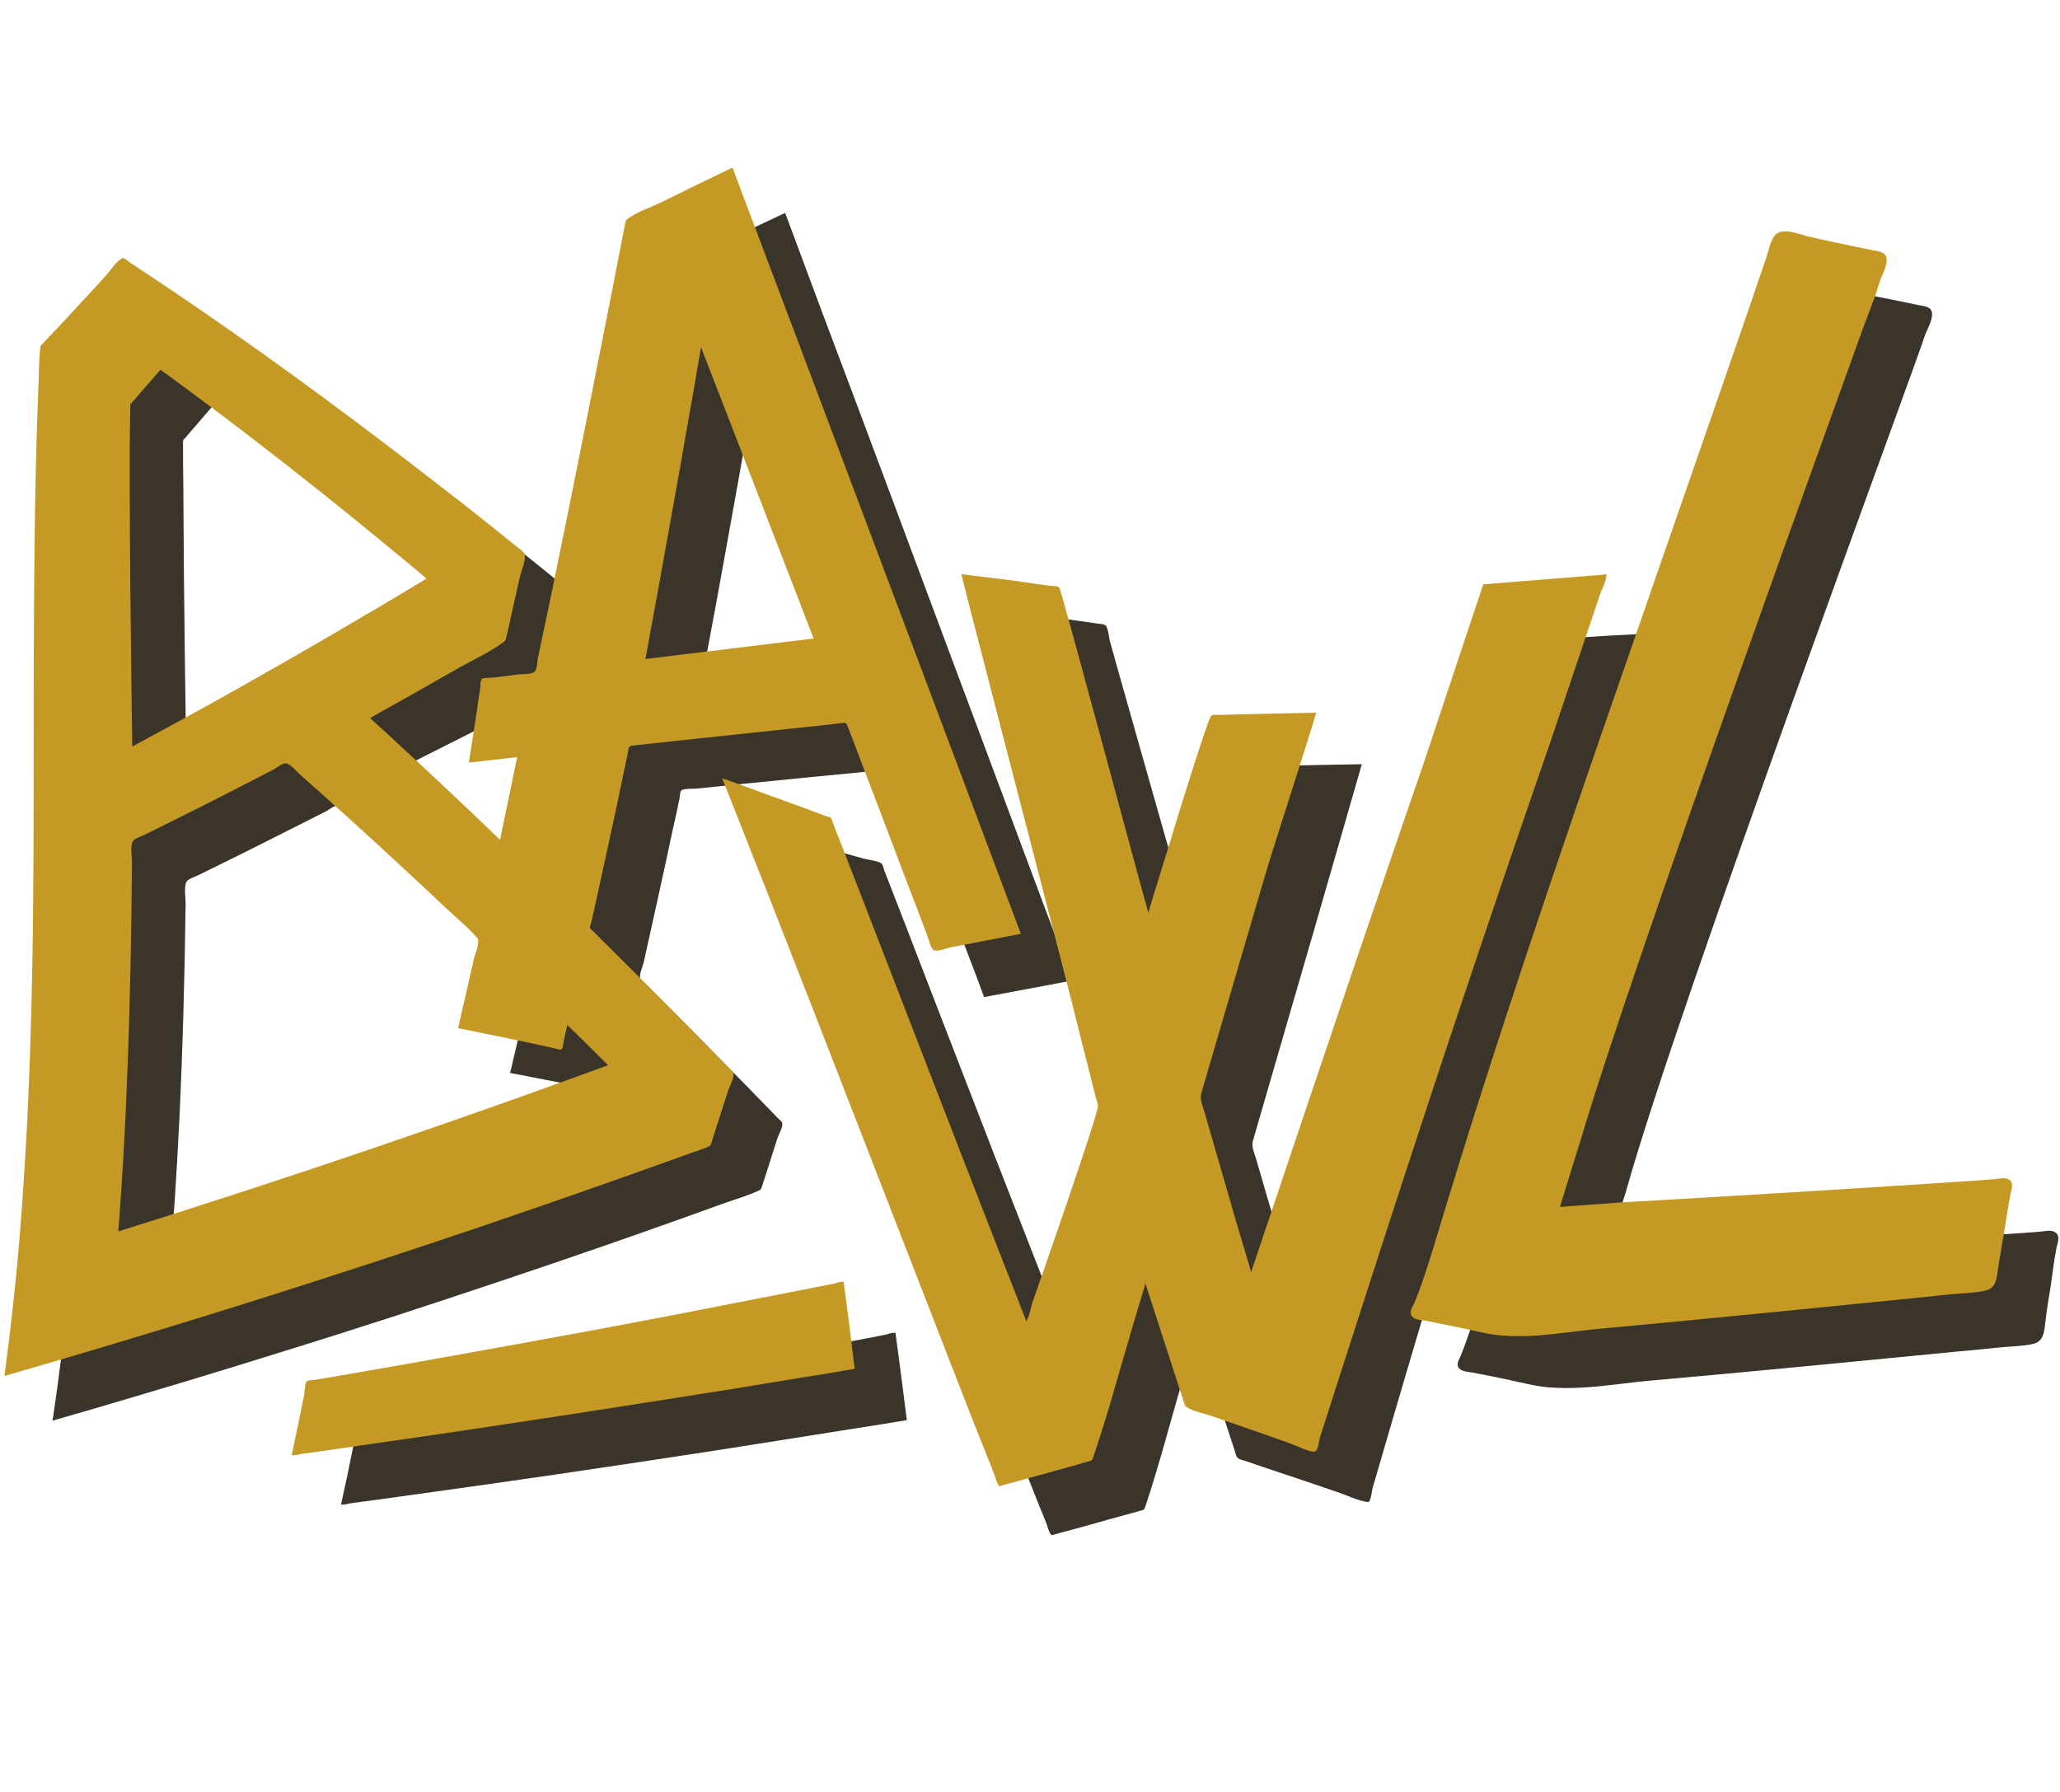
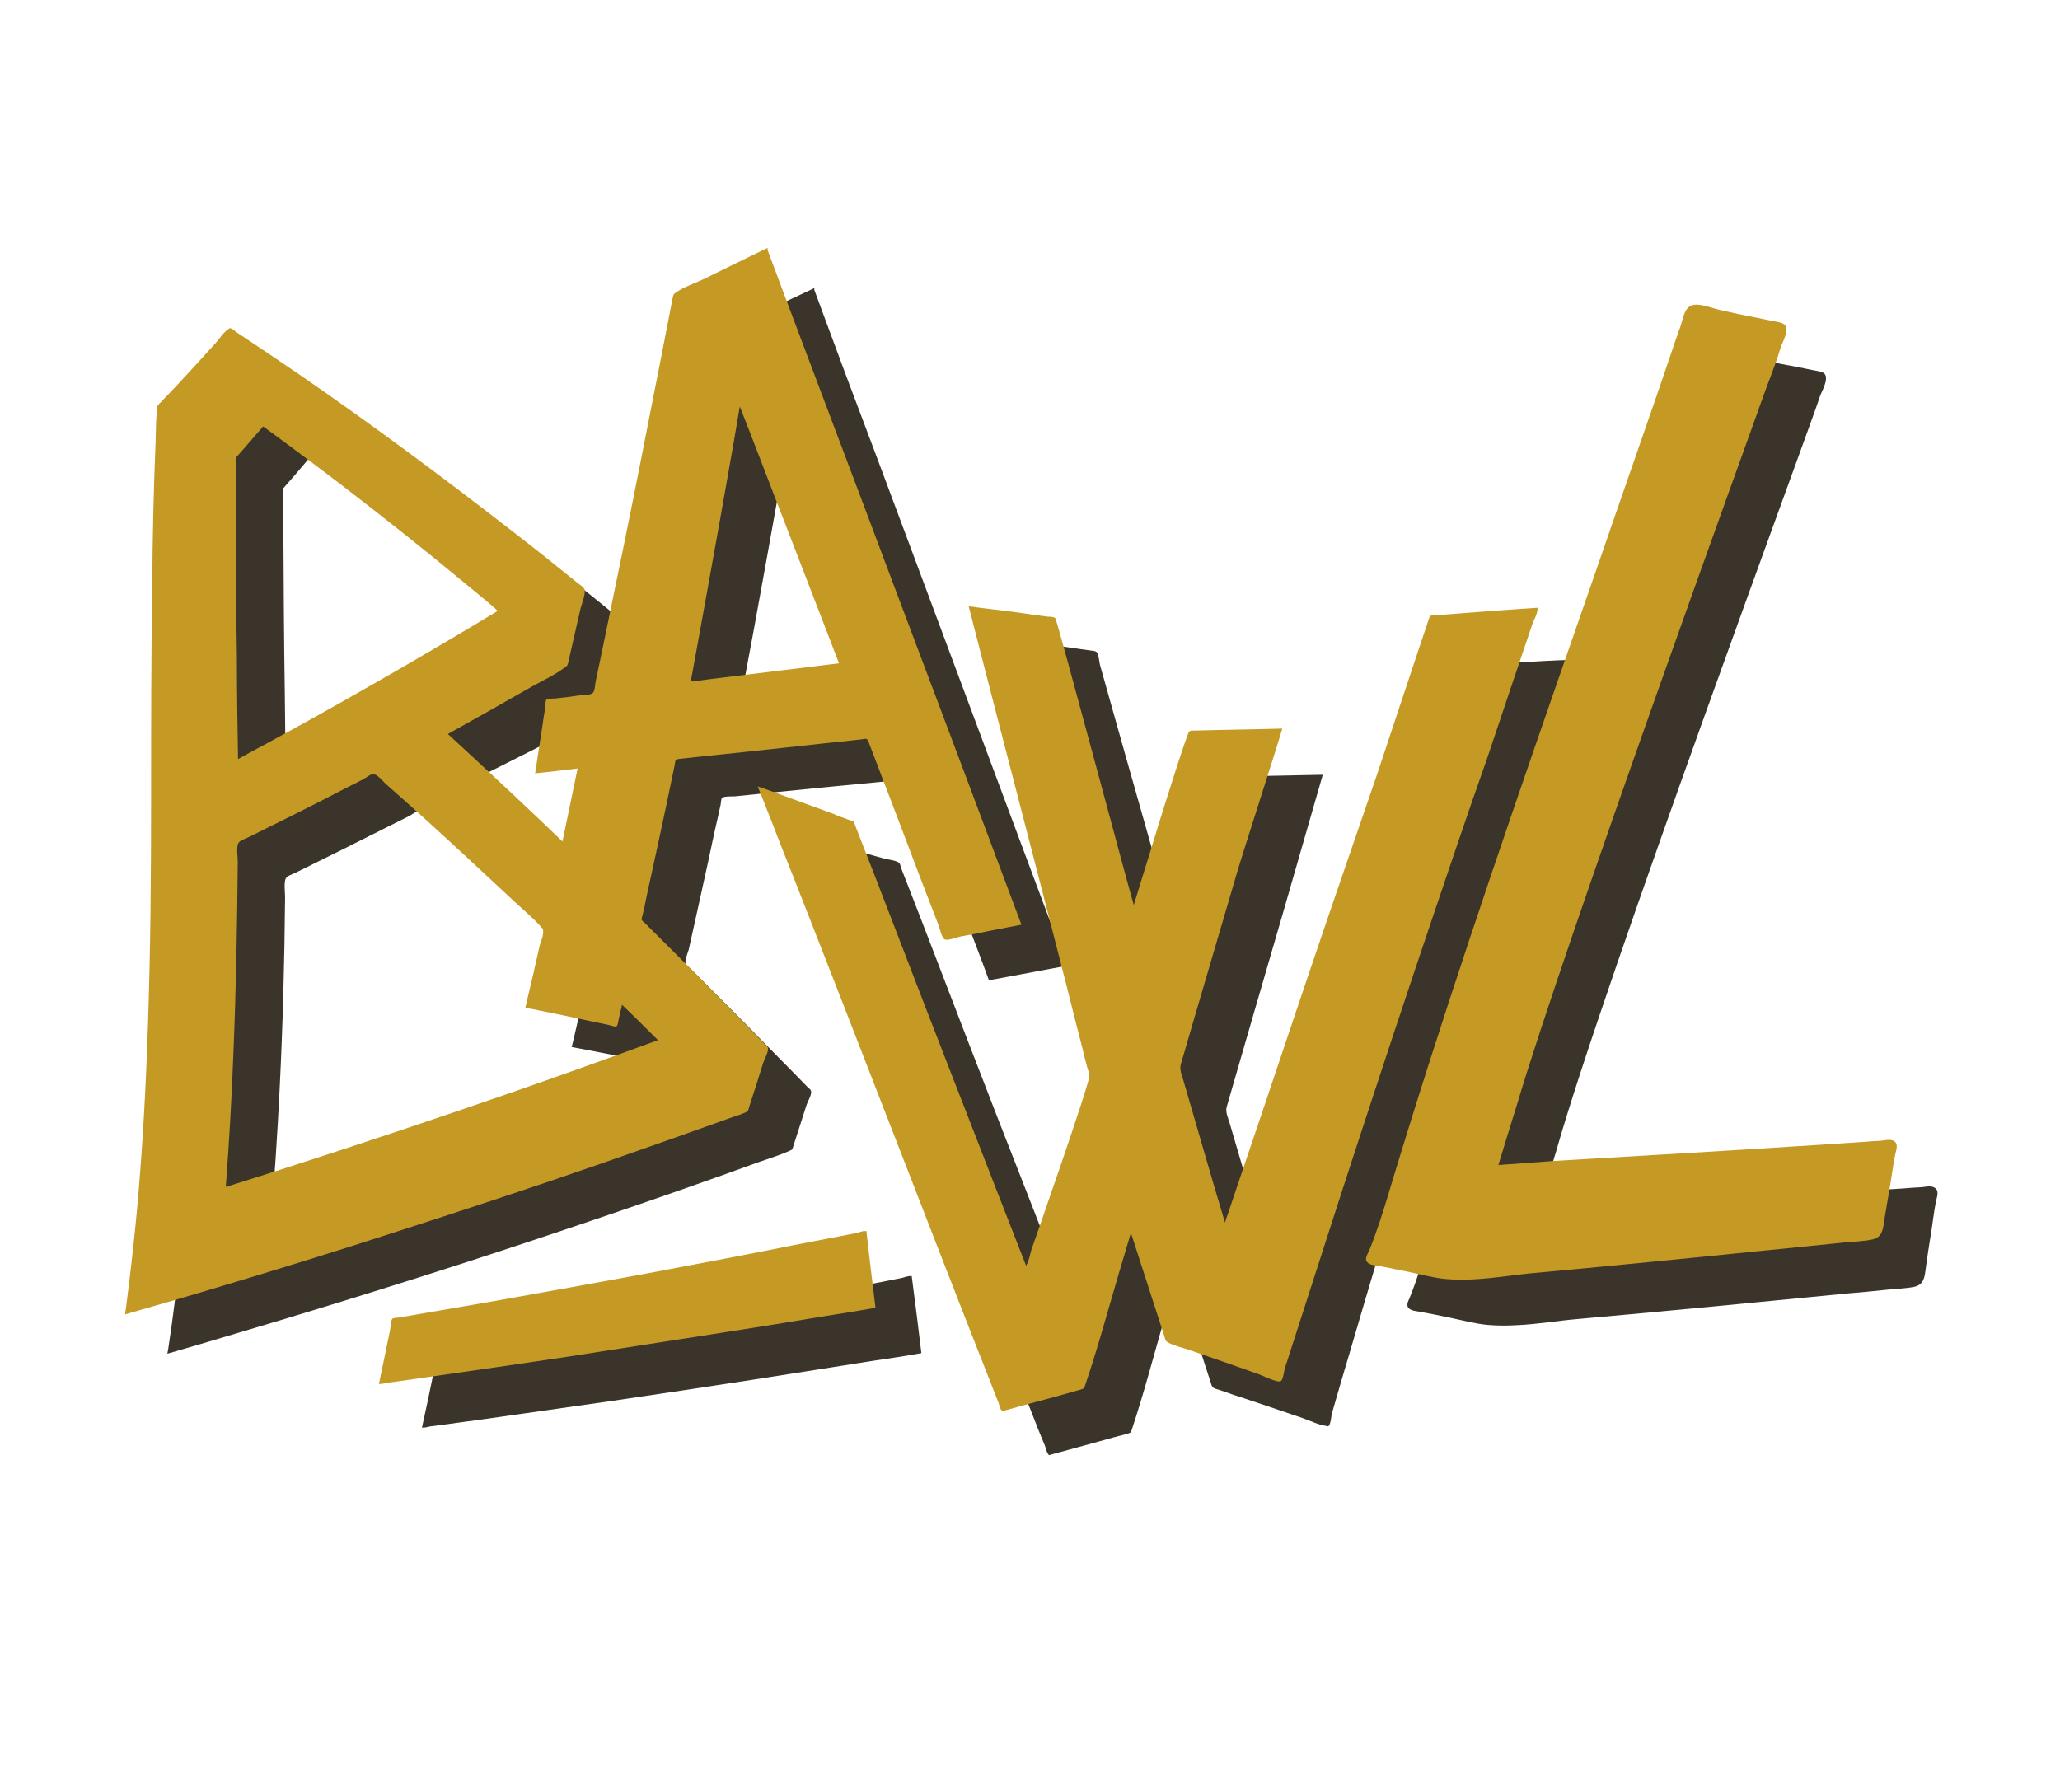
<svg xmlns="http://www.w3.org/2000/svg" version="1.1" id="Calque_1" x="0px" y="0px" viewBox="0 0 722.6 628.4" style="enable-background:new 0 0 722.6 628.4;" xml:space="preserve">
  <style type="text/css">
	.st0{fill:#3A342A;}
	.st1{fill:#C49A25;}
</style>
  <g>
    <g>
      <g>
        <g>
-           <path class="st0" d="M275.4,74.7c-8.3,3.9-16.6,7.8-24.8,11.7c-3.7,1.8-8.4,3.1-11.7,5.5c-0.9,0.7-0.8,0.5-1.1,1.8      c-3.1,15.8-6.1,31.5-9.1,46.9c-4.7,23.8-9.3,47.1-14,69.9c-1.9,9.1-3.7,18.1-5.6,27.1c-0.6,2.9-1.2,5.8-1.8,8.6      c-0.3,1.3-0.3,3.5-1,4.6c-0.8,1.3-4.1,1-5.8,1.2c-3,0.4-6,0.7-9,1.1c-0.8,0.1-3.4,0-3.9,0.5c-0.6,0.6-0.4,2.9-0.6,3.6      c-0.4,2.5-0.8,5-1.2,7.4c-0.8,5.2-1.6,10.4-2.5,15.6c-0.1,0.9-0.3,1.9-0.4,2.8c5.6-0.6,11.2-1.1,16.8-1.7      c-2.2,10.4-4.3,20.8-6.5,31c-13.8-13.4-27.7-26.7-41.7-39.7c-2-1.9-4-3.8-6-5.6c10.6-5.3,21.2-10.7,31.8-16.1      c6.1-3.1,12.2-6.3,18.2-9.4c1-0.5,3-1.1,3.7-1.9c0.7-0.9,0.8-3,1-4.1c1.6-7.1,3.2-14.3,4.8-21.5c0.6-2.5,0.3-2.2-1.9-4      c-8.4-7-16.9-13.8-25.4-20.6c-28.1-22.6-56.6-44.2-84.6-64.1c-9.5-6.8-18.9-13.3-28.2-19.6c-0.7-0.5-3.4-3-4.3-2.9      c-0.6,0.1-2.4,2.7-2.8,3.1c-2.4,2.7-4.9,5.4-7.3,8.1c-5.2,5.7-10.5,11.4-15.7,17c-1,1.1-2.3,2-2.6,3.3      c-0.9,3.6-0.2,7.9-0.3,11.5c-0.5,19.5-0.8,38.8-0.9,58.1c-0.2,28.8-0.1,57.3-0.2,85.7c-0.1,30.6-0.5,61.1-1.8,91.4      c-1,25.3-2.7,50.5-5.3,75.7c-1.4,13.3-3,26.6-5,39.9c-0.1,0.6-0.2,1.2-0.3,1.8c10.2-2.9,20.3-5.9,30.4-8.9      c23.4-6.9,46.5-14.1,69.4-21.3c26.2-8.3,52-16.9,77.6-25.6c19.3-6.6,38.4-13.3,57.4-20.2c4.2-1.5,8.7-2.8,12.7-4.6      c1.1-0.5,1-0.5,1.5-1.9c1.8-5.5,3.5-11,5.3-16.6c0.4-1.2,2-3.9,1.7-5.3c-0.1-0.5-0.8-1-1.2-1.4c-3.5-3.6-7-7.2-10.5-10.8      c-10.3-10.5-20.5-20.9-30.9-31.3c-1.7-1.7-3.3-3.3-5-5c-0.5-0.5-2-1.6-2.2-2.2c-0.5-1.4,0.9-4.4,1.2-5.7      c2.6-11.5,5.1-23.2,7.7-34.9c1.2-5.7,2.4-11.4,3.7-17.1c0.4-1.9,0.8-3.8,1.2-5.7c0.1-0.6,0.1-2.2,0.6-2.6      c0.9-0.8,4.6-0.5,5.9-0.7c5.5-0.6,11.1-1.1,16.6-1.7c13.6-1.4,27.2-2.7,40.7-4c3.7-0.4,7.8-1.3,11.6-1.1      c1.7,0.1,1.4,0.8,2.1,2.6c9,23.7,17.9,47.4,26.9,70.9c0.8,2.2,1.6,4.3,2.4,6.5c10.3-1.9,20.6-3.9,30.9-5.8      c-3.3-8.8-6.6-17.6-9.9-26.3c-7.9-21.1-15.8-42.3-23.7-63.5c-9.6-25.7-19.3-51.6-29-77.7c-8.4-22.5-16.9-45.2-25.5-68      c-4.1-11.1-8.3-22.2-12.4-33.3C275.5,75,275.5,74.9,275.4,74.7z M64.2,154.5c3.5-4,7-8.1,10.5-12.2c10.5,7.9,21,16,31.6,24.4      c16.8,13.2,33.6,27,50.3,41.1c3.9,3.3,7.7,6.6,11.6,9.9c-11.5,6.9-23.1,13.6-34.7,20.3c-18.4,10.6-36.8,20.9-55.3,30.9      c-4.3,2.3-8.5,4.6-12.8,6.9c-0.1-13.5-0.3-27-0.5-40.5c-0.3-21.7-0.5-43.4-0.6-65.4C64.2,164.7,64.2,159.6,64.2,154.5z       M222.8,382.3c-18.1,7.7-36.2,15.3-54.5,22.7c-29.1,11.8-58.6,23.3-88.4,34.5c-6.9,2.6-13.7,5.1-20.6,7.6      c1.6-18,2.7-36.1,3.6-54.1c1.2-25.2,1.9-50.5,2.2-75.9c0-2.2-0.5-5.2,0.1-7.3c0.4-1.4,2.5-1.9,4-2.6      c12.5-6.1,24.9-12.3,37.3-18.6c2.6-1.3,5.3-2.7,7.9-4c1.1-0.6,3-2.1,4.4-2.2c1.4-0.1,3.4,2.5,4.6,3.6      c11.1,10.2,22.2,20.6,33.2,31.1c9.5,9.1,19.2,18,28.4,27.5c2,2.1,0.1,5.2-0.4,7.4c-1.5,6.8-3.1,13.5-4.7,20.3      c-0.3,1.4-0.6,2.7-1,4.1c8.1,1.6,16.2,3.1,24.3,4.7c2.3,0.5,4.7,0.9,7,1.4c1.3,0.2,3.2,1,4.4,0.9c1.1-0.1,0.8,0.1,1.1-1.2      c0.4-1.8,0.9-3.7,1.3-5.5C218.9,378.3,220.8,380.3,222.8,382.3z M244.7,246.8c2.2-11.9,4.4-24,6.7-36.1      c3.5-19.4,7.1-39.1,10.6-59.1c0.8-4.6,1.6-9.3,2.5-13.9c4.4,11.6,8.9,23.2,13.3,34.7c7.1,18.4,14.1,36.8,21,55.1      c1.6,4.2,3.2,8.5,4.8,12.7c-17.2,1.9-34.4,3.9-51.6,5.9C249.6,246.2,247.2,246.5,244.7,246.8z" />
-           <path class="st0" d="M533.1,225.2c-2.4,7.5-18.1,53.3-20.4,60.4c-5.4,17-10.8,33.9-16,50.7c-6,19.2-11.9,38.3-17.7,57.3      c-4.5,14.6-8.9,29-13.3,43.4c-2.3,7.7-4.7,15.2-7.2,22.8c-0.4,1.1-0.7,2.3-1.1,3.4c-3.3-10.9-6.6-21.9-9.8-32.8      c-2.4-8-4.7-15.9-7-23.9c-0.7-2.3-1.7-4.3-1.1-6.3c7.3-25.1,14.6-50.5,22.1-76.2c2.7-9.3,13.3-46.2,16.1-55.9      c-11.6,0.2-23.2,0.4-34.9,0.7c-1.1,0-1.6-0.1-2.1,0.5c-1,1.2-9,31.5-9.4,32.9c-2.1,6.7-4.1,13.4-6.2,20.1      c-1.5,4.8-3,9.6-4.4,14.4c-3.7-13.3-7.4-26.7-11.1-40.1c-1-3.5-19.2-67.6-20.2-71.4c-0.4-1.3-0.6-4.6-1.5-5.7      c-0.6-0.7-2.4-0.6-3.3-0.8c-3.8-0.5-7.5-1.1-11.3-1.6c-7.2-1-14.4-2-21.6-3c2.7,11.2,22.7,82.1,25.3,92.7      c5,20.5,10.1,40.9,15.2,61.2c2.1,8.2,4.1,16.5,6.2,24.7c0.7,2.6,1.3,5.1,2,7.7c0.3,1.1,0.9,2.6,0.9,3.7c0.1,2.9-1.8,6.3-2.6,8.9      c-2.4,8.1-4.8,16.1-7.3,24.1c-2.7,8.9-5.4,17.7-8.1,26.5c-1,3.3-2,6.7-3.1,10c-0.6,1.9-0.9,4.2-1.8,5.9      c-0.1,0.2-0.2,0.5-0.2,0.8c-4.1-10.2-8.1-20.4-12-30.5c-5.7-14.6-11.4-29.2-17.1-43.8c-7.8-20.2-15.6-40.3-23.4-60.5      c-5.1-13.4-10.3-26.7-15.5-40.1c-0.2-0.5-0.5-2-0.9-2.4c-1.1-1-5-1.4-6.4-1.8c-9.3-2.6-18.7-5.2-28-7.8      c-0.7-0.2-1.5-0.4-2.2-0.6c3.2,8.1,6.4,16.2,9.5,24.4c7.6,19.5,15.2,38.9,22.7,58.4c9.1,23.5,18.2,46.9,27.3,70.5      c8,20.5,16.1,41.1,24.3,61.9c2.7,6.8,5.4,13.6,8.1,20.4c0.9,2.1,1.7,4.2,2.6,6.4c0.3,0.8,0.7,2.7,1.4,3.4      c0.1,0.1,0.1,0.3,0.2,0.4c6.8-1.8,13.6-3.7,20.3-5.6c3.6-1,7.3-2,10.9-3c1.4-0.4,1.4-0.3,1.8-1.6c4.9-14.7,8.8-29.9,13.2-44.9      c1.6-5.3,3.1-10.7,4.7-16c4.4,13.8,8.8,27.5,13.4,41.4c0.4,1.2,0.4,2.1,1.4,2.8c0.7,0.5,2.2,0.7,2.9,1c1.6,0.6,3.3,1.1,4.9,1.7      c9.1,3,18.2,6.1,27.3,9.2c2.9,1,6.4,2.7,9.4,3.2c0.8,0.1,0.7,0.3,1.1,0.1c0.8-0.6,1.1-3.6,1.3-4.6c2.3-8,4.7-16,7-24      c8.4-28.7,17-57.5,25.9-86.7c9.7-31.8,19.8-64,30.3-96.6c3.8-11.8,7.7-23.7,11.6-35.6c1.2-3.8,2.5-7.6,3.8-11.4      c0.6-1.8,1.9-4.1,2-6.1c0-0.2,13.8-39.2,14-39.5C561.9,223,547.5,224.1,533.1,225.2z" />
-           <path class="st0" d="M585.3,439.9c36.6-2,73.2-4.1,109.9-6.4c4.5-0.3,9-0.6,13.6-0.9c2.3-0.2,4.5-0.3,6.8-0.5      c1.3-0.1,3.5-0.7,4.9,0c2.5,1.1,1.3,3.8,0.9,5.5c-0.9,4.5-1.4,9.2-2.1,13.8c-0.7,4.3-1.4,8.5-1.9,12.9c-0.4,3.6-0.8,6.4-4.4,7.2      c-3.6,0.8-7.7,0.8-11.5,1.2c-4.8,0.5-9.7,1-14.5,1.4c-35.8,3.5-71.6,7-107.6,10.2c-8.3,0.7-16.4,2.1-24.8,2.5      c-3.7,0.2-7.5,0.2-11.4-0.1c-4.8-0.4-9.5-1.7-14.3-2.7c-4.2-0.9-8.3-1.7-12.5-2.5c-1.2-0.2-3.6-0.3-4.6-1.5      c-1.2-1.4,0.2-3.4,0.6-4.4c3-7.5,5.4-15.4,7.7-23.4c19.4-66.4,42.3-133.7,66.3-202.7c6-17.2,12.1-34.5,18.2-51.9      c3.1-8.7,6.1-17.4,9.2-26.1c1.6-4.3,20.4-58.1,21.8-62.5c0.9-2.7,1.6-7,4.4-8.2c3-1.2,7.9,1,11.2,1.7c4.8,1.1,9.6,2.1,14.4,3      c2.4,0.5,4.8,1,7.2,1.5c1.1,0.2,3.2,0.4,4.2,1.3c2.2,2.1-1.2,7.5-1.8,9.4c-1.9,6.9-86.3,234-104.8,300.1      c-2.5,7.9-4.8,15.8-7.2,23.7C570.6,441,578,440.5,585.3,439.9z" />
+           <path class="st0" d="M285.6,101.1c-7.3,3.4-14.6,6.9-21.9,10.3c-3.3,1.6-7.4,2.7-10.3,4.9c-0.8,0.6-0.7,0.4-1,1.6      c-2.7,13.9-5.4,27.8-8,41.4c-4.1,21-8.2,41.6-12.4,61.7c-1.7,8-3.3,16-4.9,23.9c-0.5,2.6-1.1,5.1-1.6,7.6      c-0.3,1.1-0.3,3.1-0.9,4.1c-0.7,1.1-3.6,0.9-5.1,1.1c-2.6,0.4-5.3,0.6-7.9,1c-0.7,0.1-3,0-3.4,0.4c-0.5,0.5-0.4,2.6-0.5,3.2      c-0.4,2.2-0.7,4.4-1.1,6.5c-0.7,4.6-1.4,9.2-2.2,13.8c-0.1,0.8-0.3,1.7-0.4,2.5c4.9-0.5,9.9-1,14.8-1.5      c-1.9,9.2-3.8,18.4-5.7,27.4c-12.2-11.8-24.4-23.6-36.8-35c-1.8-1.7-3.5-3.4-5.3-4.9c9.4-4.7,18.7-9.4,28.1-14.2      c5.4-2.7,10.8-5.6,16.1-8.3c0.9-0.4,2.6-1,3.3-1.7c0.6-0.8,0.7-2.6,0.9-3.6c1.4-6.3,2.8-12.6,4.2-19c0.5-2.2,0.3-1.9-1.7-3.5      c-7.4-6.2-14.9-12.2-22.4-18.2c-24.8-19.9-49.9-39-74.6-56.6c-8.4-6-16.7-11.7-24.9-17.3c-0.6-0.4-3-2.6-3.8-2.6      c-0.5,0.1-2.1,2.4-2.5,2.7c-2.1,2.4-4.3,4.8-6.4,7.1c-4.6,5-9.3,10.1-13.9,15c-0.9,1-2,1.8-2.3,2.9c-0.8,3.2-0.2,7-0.3,10.1      C70.3,181,70,198,69.9,215.1c-0.2,25.4-0.1,50.6-0.2,75.6c-0.1,27-0.4,53.9-1.6,80.6c-0.9,22.3-2.4,44.6-4.7,66.8      c-1.2,11.7-2.6,23.5-4.4,35.2c-0.1,0.5-0.2,1.1-0.3,1.6c9-2.6,17.9-5.2,26.8-7.9c20.6-6.1,41-12.4,61.2-18.8      c23.1-7.3,45.9-14.9,68.5-22.6c17-5.8,33.9-11.7,50.6-17.8c3.7-1.3,7.7-2.5,11.2-4.1c1-0.4,0.9-0.4,1.3-1.7      c1.6-4.9,3.1-9.7,4.7-14.6c0.4-1.1,1.8-3.4,1.5-4.7c-0.1-0.4-0.7-0.9-1.1-1.2c-3.1-3.2-6.2-6.4-9.3-9.5      c-9.1-9.3-18.1-18.4-27.3-27.6c-1.5-1.5-2.9-2.9-4.4-4.4c-0.4-0.4-1.8-1.4-1.9-1.9c-0.4-1.2,0.8-3.9,1.1-5      c2.3-10.1,4.5-20.5,6.8-30.8c1.1-5,2.1-10.1,3.3-15.1c0.4-1.7,0.7-3.4,1.1-5c0.1-0.5,0.1-1.9,0.5-2.3c0.8-0.7,4.1-0.4,5.2-0.6      c4.9-0.5,9.8-1,14.6-1.5c12-1.2,24-2.4,35.9-3.5c3.3-0.4,6.9-1.1,10.2-1c1.5,0.1,1.2,0.7,1.9,2.3c7.9,20.9,15.8,41.8,23.7,62.6      c0.7,1.9,1.4,3.8,2.1,5.7c9.1-1.7,18.2-3.4,27.3-5.1c-2.9-7.8-5.8-15.5-8.7-23.2c-7-18.6-13.9-37.3-20.9-56      c-8.5-22.7-17-45.5-25.6-68.6c-7.4-19.9-14.9-39.9-22.5-60c-3.6-9.8-7.3-19.6-10.9-29.4C285.7,101.3,285.7,101.2,285.6,101.1z       M99.2,171.5c3.1-3.5,6.2-7.1,9.3-10.8c9.3,7,18.5,14.1,27.9,21.5c14.8,11.6,29.6,23.8,44.4,36.3c3.4,2.9,6.8,5.8,10.2,8.7      c-10.1,6.1-20.4,12-30.6,17.9c-16.2,9.4-32.5,18.4-48.8,27.3c-3.8,2-7.5,4.1-11.3,6.1c-0.1-11.9-0.3-23.8-0.4-35.7      c-0.3-19.1-0.4-38.3-0.5-57.7C99.2,180.5,99.2,176,99.2,171.5z M239.2,372.5c-16,6.8-31.9,13.5-48.1,20      c-25.7,10.4-51.7,20.6-78,30.4c-6.1,2.3-12.1,4.5-18.2,6.7c1.4-15.9,2.4-31.9,3.2-47.7c1.1-22.2,1.7-44.6,1.9-67      c0-1.9-0.4-4.6,0.1-6.4c0.4-1.2,2.2-1.7,3.5-2.3c11-5.4,22-10.9,32.9-16.4c2.3-1.1,4.7-2.4,7-3.5c1-0.5,2.6-1.9,3.9-1.9      s3,2.2,4.1,3.2c9.8,9,19.6,18.2,29.3,27.4c8.4,8,16.9,15.9,25.1,24.3c1.8,1.9,0.1,4.6-0.4,6.5c-1.3,6-2.7,11.9-4.1,17.9      c-0.3,1.2-0.5,2.4-0.9,3.6c7.1,1.4,14.3,2.7,21.4,4.1c2,0.4,4.1,0.8,6.2,1.2c1.1,0.2,2.8,0.9,3.9,0.8c1-0.1,0.7,0.1,1-1.1      c0.4-1.6,0.8-3.3,1.1-4.9C235.7,368.9,237.4,370.7,239.2,372.5z M258.5,252.9c1.9-10.5,3.9-21.2,5.9-31.9      c3.1-17.1,6.3-34.5,9.4-52.1c0.7-4.1,1.4-8.2,2.2-12.3c3.9,10.2,7.9,20.5,11.7,30.6c6.3,16.2,12.4,32.5,18.5,48.6      c1.4,3.7,2.8,7.5,4.2,11.2c-15.2,1.7-30.4,3.4-45.5,5.2C262.8,252.4,260.7,252.6,258.5,252.9z" />
+           <path class="st0" d="M512.9,233.9c-2.1,6.6-16,47-18,53.3c-4.8,15-9.5,29.9-14.1,44.7c-5.3,16.9-10.5,33.8-15.6,50.6      c-4,12.9-7.9,25.6-11.7,38.3c-2,6.8-4.1,13.4-6.4,20.1c-0.4,1-0.6,2-1,3c-2.9-9.6-5.8-19.3-8.6-28.9c-2.1-7.1-4.1-14-6.2-21.1      c-0.6-2-1.5-3.8-1-5.6c6.4-22.1,12.9-44.6,19.5-67.2c2.4-8.2,11.7-40.8,14.2-49.3c-10.2,0.2-20.5,0.4-30.8,0.6      c-1,0-1.4-0.1-1.9,0.4c-0.9,1.1-7.9,27.8-8.3,29c-1.9,5.9-3.6,11.8-5.5,17.7c-1.3,4.2-2.6,8.5-3.9,12.7      c-3.3-11.7-6.5-23.6-9.8-35.4c-0.9-3.1-16.9-59.6-17.8-63c-0.4-1.1-0.5-4.1-1.3-5c-0.5-0.6-2.1-0.5-2.9-0.7      c-3.4-0.4-6.6-1-10-1.4c-6.4-0.9-12.7-1.8-19.1-2.6c2.4,9.9,20,72.4,22.3,81.8c4.4,18.1,8.9,36.1,13.4,54      c1.9,7.2,3.6,14.6,5.5,21.8c0.6,2.3,1.1,4.5,1.8,6.8c0.3,1,0.8,2.3,0.8,3.3c0.1,2.6-1.6,5.6-2.3,7.9c-2.1,7.1-4.2,14.2-6.4,21.3      c-2.4,7.9-4.8,15.6-7.1,23.4c-0.9,2.9-1.8,5.9-2.7,8.8c-0.5,1.7-0.8,3.7-1.6,5.2c-0.1,0.2-0.2,0.4-0.2,0.7      c-3.6-9-7.1-18-10.6-26.9c-5-12.9-10.1-25.8-15.1-38.6c-6.9-17.8-13.8-35.6-20.6-53.4c-4.5-11.8-9.1-23.6-13.7-35.4      c-0.2-0.4-0.4-1.8-0.8-2.1c-1-0.9-4.4-1.2-5.6-1.6c-8.2-2.3-16.5-4.6-24.7-6.9c-0.6-0.2-1.3-0.4-1.9-0.5      c2.8,7.1,5.6,14.3,8.4,21.5c6.7,17.2,13.4,34.3,20,51.5c8,20.7,16.1,41.4,24.1,62.2c7.1,18.1,14.2,36.3,21.4,54.6      c2.4,6,4.8,12,7.1,18c0.8,1.9,1.5,3.7,2.3,5.6c0.3,0.7,0.6,2.4,1.2,3c0.1,0.1,0.1,0.3,0.2,0.4c6-1.6,12-3.3,17.9-4.9      c3.2-0.9,6.4-1.8,9.6-2.6c1.2-0.4,1.2-0.3,1.6-1.4c4.3-13,7.8-26.4,11.6-39.6c1.4-4.7,2.7-9.4,4.1-14.1      c3.9,12.2,7.8,24.3,11.8,36.5c0.4,1.1,0.4,1.9,1.2,2.5c0.6,0.4,1.9,0.6,2.6,0.9c1.4,0.5,2.9,1,4.3,1.5c8,2.6,16.1,5.4,24.1,8.1      c2.6,0.9,5.6,2.4,8.3,2.8c0.7,0.1,0.6,0.3,1,0.1c0.7-0.5,1-3.2,1.1-4.1c2-7.1,4.1-14.1,6.2-21.2c7.4-25.3,15-50.7,22.9-76.5      c8.6-28.1,17.5-56.5,26.7-85.2c3.4-10.4,6.8-20.9,10.2-31.4c1.1-3.4,2.2-6.7,3.4-10.1c0.5-1.6,1.7-3.6,1.8-5.4      c0-0.2,12.2-34.6,12.4-34.9C538.3,231.9,525.6,232.9,512.9,233.9z" />
+           <path class="st0" d="M559,423.3c32.3-1.8,64.6-3.6,97-5.6c4-0.3,7.9-0.5,12-0.8c2-0.2,4-0.3,6-0.4c1.1-0.1,3.1-0.6,4.3,0      c2.2,1,1.1,3.4,0.8,4.9c-0.8,4-1.2,8.1-1.9,12.2c-0.6,3.8-1.2,7.5-1.7,11.4c-0.4,3.2-0.7,5.6-3.9,6.4c-3.2,0.7-6.8,0.7-10.1,1.1      c-4.2,0.4-8.6,0.9-12.8,1.2c-31.6,3.1-63.2,6.2-94.9,9c-7.3,0.6-14.5,1.9-21.9,2.2c-3.3,0.2-6.6,0.2-10.1-0.1      c-4.2-0.4-8.4-1.5-12.6-2.4c-3.7-0.8-7.3-1.5-11-2.2c-1.1-0.2-3.2-0.3-4.1-1.3c-1.1-1.2,0.2-3,0.5-3.9      c2.6-6.6,4.8-13.6,6.8-20.6c17.1-58.6,37.3-118,58.5-178.8c5.3-15.2,10.7-30.4,16.1-45.8c2.7-7.7,5.4-15.4,8.1-23      c1.4-3.8,18-51.3,19.2-55.1c0.8-2.4,1.4-6.2,3.9-7.2c2.6-1.1,7,0.9,9.9,1.5c4.2,1,8.5,1.9,12.7,2.6c2.1,0.4,4.2,0.9,6.4,1.3      c1,0.2,2.8,0.4,3.7,1.1c1.9,1.9-1.1,6.6-1.6,8.3c-1.7,6.1-76.1,206.5-92.5,264.8c-2.2,7-4.2,13.9-6.4,20.9      C546,424.3,552.6,423.8,559,423.3z" />
        </g>
        <g>
-           <path class="st1" d="M256.9,58.8c-8.3,4-16.6,8-24.8,12.1c-3.7,1.8-8.4,3.3-11.7,5.7c-0.9,0.7-0.8,0.6-1.1,1.8      c-3.1,15.9-6.1,31.5-9.2,46.9c-4.7,23.8-9.3,47.1-14,69.9c-1.8,9.1-3.7,18.1-5.6,27c-0.6,2.9-1.2,5.8-1.8,8.6      c-0.3,1.3-0.2,3.5-1,4.6c-0.8,1.3-4.1,1-5.8,1.2c-3,0.4-6,0.8-9,1.1c-0.8,0.1-3.4,0-3.9,0.5c-0.6,0.6-0.4,2.9-0.6,3.6      c-0.4,2.5-0.8,5-1.1,7.4c-0.8,5.2-1.6,10.4-2.4,15.5c-0.1,0.9-0.3,1.9-0.4,2.8c5.6-0.6,11.3-1.2,16.9-1.9c-2,9.7-4,19.4-6,29      c-13.2-12.7-26.4-25.1-39.8-37.4c-1.9-1.8-3.9-3.5-5.8-5.3c10.6-5.9,21.2-11.9,31.7-17.9c4.9-2.8,10.5-5.3,14.9-8.6      c0.9-0.7,0.9-0.6,1.2-1.8c0.7-3,1.4-6,2-9c0.9-3.9,1.8-7.9,2.7-11.9c0.5-2.3,2-5.5,1.8-7.9c-0.1-1.3-1.7-2-2.8-3      c-8.9-7.2-17.8-14.3-26.8-21.2c-27.9-21.7-55.9-42.4-83.2-61.2c-8.7-6-17.2-11.7-25.7-17.3c-0.6-0.4-1.6-1.4-2.3-1.5      c-0.9-0.1,0.1-0.3-0.9,0.3c-1.9,1.1-3.7,4.1-5.1,5.6c-2.7,3-5.4,6-8.2,8.9c-4.6,5.1-9.3,10.1-14,15c-0.9,1-0.9,0.9-1,2      c-0.5,4.1-0.4,8.4-0.6,12.5c-0.8,19.4-1.2,38.8-1.4,58.1c-0.3,28.4-0.3,56.6-0.3,84.8c0,29.9-0.2,59.8-1.2,89.6      c-0.8,24.8-2.2,49.6-4.4,74.5c-1.2,13-2.7,26-4.4,39c-0.1,0.6-0.2,1.2-0.2,1.8c11.2-3.2,22.3-6.5,33.4-9.8      c25.4-7.6,50.4-15.3,75.2-23.3c27.1-8.7,53.9-17.6,80.4-26.8c17.6-6.1,35.2-12.3,52.6-18.6c1.7-0.6,3.5-1.1,5-1.8      c1.3-0.6,1.1-0.7,1.6-2.3c1.9-5.8,3.7-11.7,5.6-17.5c0.5-1.5,2.1-4.3,1.9-5.9c-0.1-0.6-0.4-0.8-1-1.4      c-9.3-9.5-18.5-18.9-27.8-28.2c-5.1-5.1-10.2-10.2-15.3-15.3c-1.6-1.6-3.2-3.1-4.7-4.7c-0.4-0.4-1.4-1.1-1.5-1.5      c-0.2-0.6,0.4-1.9,0.5-2.4c0.4-1.9,0.9-3.9,1.3-5.8c1.3-6.1,2.7-12.2,4-18.3c2.5-11.5,5-23.1,7.4-34.8c0.4-2.1,0-2.6,2.2-2.8      c4.6-0.5,9.2-1,13.9-1.5c14.4-1.5,28.8-3.1,43.2-4.6c4.9-0.5,9.9-1,14.8-1.6c2.2-0.2,2.4-0.8,3.2,1.4      c4.3,11.3,8.6,22.6,12.9,33.9c4.9,13,9.9,26,14.8,38.9c0.5,1.3,1.3,5.1,2.5,5.4c1.6,0.5,4.9-1,6.5-1.2c3.5-0.7,7-1.3,10.4-2      c4.5-0.9,9-1.7,13.5-2.6c-3.3-8.8-6.6-17.5-9.9-26.3c-7.9-21.1-15.8-42.2-23.8-63.4c-9.7-25.7-19.4-51.5-29.2-77.6      c-8.5-22.5-17-45.1-25.6-67.9c-4.2-11-8.3-22.1-12.5-33.2C257,59.1,257,59,256.9,58.8z M45.7,141.9c3.5-4,7-8.1,10.6-12.2      c10.4,7.6,20.9,15.4,31.4,23.5c16.7,12.8,33.5,26.2,50.3,40.1c3.9,3.2,7.8,6.4,11.6,9.7c-11.6,7-23.1,13.8-34.8,20.6      c-18.4,10.7-36.9,21.2-55.5,31.3c-4.3,2.3-8.6,4.7-12.9,7c-0.2-13.4-0.4-26.7-0.5-40.2c-0.3-21.4-0.4-43-0.4-64.7      C45.6,152,45.6,146.9,45.7,141.9z M213.3,373.7c-19.1,7-38.2,13.8-57.4,20.5c-30.7,10.7-61.6,21-92.9,31      c-7.2,2.3-14.3,4.5-21.5,6.8c1.4-17.9,2.4-35.8,3.1-53.8c1-25,1.5-50.1,1.7-75.4c0-2.2-0.6-5.3,0.1-7.3c0.5-1.3,2.7-1.9,4.2-2.6      c12.6-6.2,25.2-12.5,37.7-19c2.5-1.3,5.1-2.6,7.6-3.9c1.1-0.6,2.9-2.1,4.2-2.2c1.5-0.1,3.7,2.6,4.9,3.7      c11.4,10.1,22.7,20.3,33.9,30.7c6,5.5,11.9,11.1,17.9,16.7c3.4,3.2,7.2,6.3,10.2,9.7c0.7,0.8,0.6,0.5,0.7,1.3      c0.3,2-1.1,4.8-1.5,6.6c-1.5,6.8-3.1,13.5-4.6,20.2c-0.3,1.3-0.6,2.7-0.9,4c8.6,1.7,17.2,3.5,25.7,5.3c2.4,0.5,4.7,1,7,1.5      c0.7,0.1,2.8,0.9,3.4,0.7c0.7-0.3,0.8-2.5,1-3.3c0.4-1.8,0.8-3.5,1.2-5.3C203.9,364.3,208.6,369,213.3,373.7z M226.4,231.2      c2.2-11.9,4.4-24,6.6-36.2c3.5-19.4,7-39.1,10.5-59.2c0.8-4.6,1.6-9.3,2.4-14c4.5,11.5,8.9,23.1,13.4,34.6      c7.1,18.4,14.2,36.7,21.2,54.9c1.6,4.2,3.3,8.5,4.9,12.7c-17.2,2.1-34.5,4.2-51.7,6.3C231.3,230.6,228.8,230.9,226.4,231.2z" />
-           <path class="st1" d="M520.3,205c-2.6,7.6-18.8,56.5-21.2,63.6c-5.9,17.1-11.7,34-17.4,50.8c-6.6,19.2-13,38.3-19.4,57.2      c-4.9,14.6-9.8,29-14.6,43.4c-2.6,7.6-5.1,15.3-7.7,22.9c-0.4,1.1-0.8,2.3-1.1,3.4c-3.3-10.9-6.5-21.8-9.6-32.7      c-2.3-7.9-4.6-15.9-6.9-23.8c-0.7-2.3-1.6-4.3-1-6.3c7.3-25.1,14.8-50.5,22.3-76.2c2.7-9.3,15.2-47.6,18-57.3      c-11.6,0.3-23.3,0.5-34.9,0.8c-1.1,0-1.6-0.1-2.1,0.5c-1,1.2-10.9,32.9-11.3,34.3c-2.1,6.8-4.1,13.5-6.2,20.2      c-1.5,4.8-3,9.6-4.4,14.4c-3.7-13-30.3-112.6-31.2-114c-0.6-0.7-2.4-0.6-3.3-0.7c-3.8-0.5-7.5-1-11.3-1.6      c-7.2-1-12.6-1.5-19.8-2.5c2.8,11.6,33.9,130.8,38.9,150.7c2,8.2,4.1,16.4,6.2,24.6c0.6,2.6,1.3,5.1,1.9,7.7      c0.3,1.1,0.9,2.6,0.9,3.7c0.1,3.1-21.9,65.9-23,69c-0.6,1.9-0.9,4.2-1.8,5.8c-0.1,0.2-0.2,0.5-0.2,0.8c-4-10.2-8-20.5-12-30.7      c-5.8-14.8-11.5-29.6-17.2-44.3c-7.9-20.3-15.7-40.7-23.6-61c-5-12.9-10-25.9-15.1-38.9c-0.2-0.5-0.4-1.5-0.7-1.8      c-0.5-0.5-2-0.7-2.6-1c-1.9-0.7-3.8-1.4-5.6-2.1c-9.3-3.4-18.6-6.8-28-10.2c-0.7-0.2-1.4-0.5-2-0.7c3.3,8.3,6.6,16.5,9.8,24.8      c7.8,19.6,15.4,39.3,23.1,58.9c9.3,23.9,18.6,47.8,27.9,71.8c8,20.6,16,41.2,24.1,62c2.7,6.9,5.4,13.8,8.2,20.7      c0.8,2.1,1.7,4.3,2.5,6.4c0.3,0.7,0.7,2.8,1.4,3.4c0.1,0.1,0.1,0.3,0.2,0.4c6.8-1.9,13.5-3.7,20.3-5.6c3.6-1,7.3-2,10.9-3.1      c1.4-0.4,1.4-0.3,1.8-1.6c5-14.6,9.1-29.8,13.5-44.8c1.6-5.3,3.2-10.7,4.8-16c4.4,13.6,8.8,27.3,13.3,41      c0.5,1.5,0.3,1.9,1.6,2.6c2.4,1.4,5.9,2,8.4,2.9c9,3.1,18,6.2,27,9.4c1.8,0.6,8.2,3.8,9.4,2.9c0.9-0.7,1.2-3.6,1.5-4.8      c2.6-8.1,5.2-16.2,7.8-24.3c9.2-28.6,18.5-57.4,28.1-86.6c10.4-31.7,21.2-63.8,32.3-96.4c4-11.7,8.1-23.6,12.2-35.4      c1.3-3.8,16.5-49.2,17.9-53.2c0.6-1.8,2-4.1,2.1-6.1c0-0.3,0.2-0.6,0.3-0.8C549.1,202.7,534.7,203.8,520.3,205z" />
-           <path class="st1" d="M569.1,421.8c36.6-2.1,73.2-4.3,109.9-6.7c4.5-0.3,9.1-0.6,13.6-0.9c2.3-0.2,4.5-0.3,6.8-0.5      c1.3-0.1,3.5-0.7,4.9-0.1c2.5,1.1,1.2,3.7,0.9,5.5c-0.9,4.5-1.5,9.2-2.3,13.7c-0.7,4.3-1.5,8.5-2.1,12.8      c-0.5,3.6-0.9,6.4-4.5,7.2c-3.6,0.8-7.8,0.9-11.5,1.2c-4.8,0.5-9.7,1-14.5,1.5c-35.9,3.6-71.6,7.2-107.6,10.5      c-8.3,0.7-16.4,2.1-24.8,2.6c-3.7,0.2-7.5,0.2-11.4-0.1c-4.7-0.4-9.4-1.7-14.2-2.7c-4.1-0.8-8.3-1.7-12.4-2.5      c-1.2-0.2-3.6-0.2-4.6-1.5c-1.2-1.4,0.2-3.4,0.7-4.4c3.1-7.5,5.5-15.4,7.9-23.3c19.9-66.3,42.9-133.7,67-203      c6-17.3,12-34.7,18.1-52.2c3-8.7,23.3-67.1,26.3-76c1.5-4.4,3-8.8,4.5-13.2c0.9-2.7,1.5-7.1,4.3-8.2c3-1.2,7.9,1,11.2,1.7      c4.8,1.1,9.6,2.1,14.4,3.1c2.4,0.5,4.8,1,7.2,1.5c1.1,0.2,3.2,0.4,4.2,1.4c2.2,2.2-1.2,7.6-1.7,9.5c-2.1,7.1-5,13.7-7.5,20.9      c-3.1,8.9-77.8,214.2-97.4,280.2c-2.5,7.9-4.9,15.8-7.3,23.6C554.4,422.9,561.8,422.3,569.1,421.8z" />
+           <path class="st1" d="M269.2,87c-7.3,3.5-14.6,7.1-21.9,10.7c-3.3,1.6-7.4,2.9-10.3,5c-0.8,0.6-0.7,0.5-1,1.6      c-2.7,14-5.4,27.8-8.1,41.4c-4.1,21-8.2,41.6-12.4,61.7c-1.6,8-3.3,16-4.9,23.8c-0.5,2.6-1.1,5.1-1.6,7.6      c-0.3,1.1-0.2,3.1-0.9,4.1c-0.7,1.1-3.6,0.9-5.1,1.1c-2.6,0.4-5.3,0.7-7.9,1c-0.7,0.1-3,0-3.4,0.4c-0.5,0.5-0.4,2.6-0.5,3.2      c-0.4,2.2-0.7,4.4-1,6.5c-0.7,4.6-1.4,9.2-2.1,13.7c-0.1,0.8-0.3,1.7-0.4,2.5c4.9-0.5,10-1.1,14.9-1.7      c-1.8,8.6-3.5,17.1-5.3,25.6c-11.6-11.2-23.3-22.1-35.1-33c-1.7-1.6-3.4-3.1-5.1-4.7c9.4-5.2,18.7-10.5,28-15.8      c4.3-2.5,9.3-4.7,13.1-7.6c0.8-0.6,0.8-0.5,1.1-1.6c0.6-2.6,1.2-5.3,1.8-7.9c0.8-3.4,1.6-7,2.4-10.5c0.4-2,1.8-4.9,1.6-7      c-0.1-1.1-1.5-1.8-2.5-2.6c-7.9-6.4-15.7-12.6-23.6-18.7c-24.6-19.1-49.3-37.4-73.4-54c-7.7-5.3-15.2-10.3-22.7-15.3      c-0.5-0.4-1.4-1.2-2-1.3c-0.8-0.1,0.1-0.3-0.8,0.3c-1.7,1-3.3,3.6-4.5,4.9c-2.4,2.6-4.8,5.3-7.2,7.9c-4.1,4.5-8.2,8.9-12.4,13.2      c-0.8,0.9-0.8,0.8-0.9,1.8c-0.4,3.6-0.4,7.4-0.5,11c-0.7,17.1-1.1,34.2-1.2,51.3C53,230.5,53,255.4,53,280.3      c0,26.4-0.2,52.8-1.1,79.1c-0.7,21.9-1.9,43.8-3.9,65.7c-1.1,11.5-2.4,22.9-3.9,34.4c-0.1,0.5-0.2,1.1-0.2,1.6      c9.9-2.8,19.7-5.7,29.5-8.6c22.4-6.7,44.5-13.5,66.3-20.6c23.9-7.7,47.6-15.5,70.9-23.6c15.5-5.4,31.1-10.9,46.4-16.4      c1.5-0.5,3.1-1,4.4-1.6c1.1-0.5,1-0.6,1.4-2c1.7-5.1,3.3-10.3,4.9-15.4c0.4-1.3,1.9-3.8,1.7-5.2c-0.1-0.5-0.4-0.7-0.9-1.2      c-8.2-8.4-16.3-16.7-24.5-24.9c-4.5-4.5-9-9-13.5-13.5c-1.4-1.4-2.8-2.7-4.1-4.1c-0.4-0.4-1.2-1-1.3-1.3      c-0.2-0.5,0.4-1.7,0.4-2.1c0.4-1.7,0.8-3.4,1.1-5.1c1.1-5.4,2.4-10.8,3.5-16.1c2.2-10.1,4.4-20.4,6.5-30.7      c0.4-1.9,0-2.3,1.9-2.5c4.1-0.4,8.1-0.9,12.3-1.3c12.7-1.3,25.4-2.7,38.1-4.1c4.3-0.4,8.7-0.9,13.1-1.4c1.9-0.2,2.1-0.7,2.8,1.2      c3.8,10,7.6,19.9,11.4,29.9c4.3,11.5,8.7,22.9,13.1,34.3c0.4,1.1,1.1,4.5,2.2,4.8c1.4,0.4,4.3-0.9,5.7-1.1      c3.1-0.6,6.2-1.1,9.2-1.8c4-0.8,7.9-1.5,11.9-2.3c-2.9-7.8-5.8-15.4-8.7-23.2c-7-18.6-13.9-37.2-21-55.9      c-8.6-22.7-17.1-45.4-25.8-68.5c-7.5-19.9-15-39.8-22.6-59.9c-3.7-9.7-7.3-19.5-11-29.3C269.3,87.3,269.3,87.2,269.2,87z       M82.9,160.4c3.1-3.5,6.2-7.1,9.4-10.8c9.2,6.7,18.4,13.6,27.7,20.7c14.7,11.3,29.6,23.1,44.4,35.4c3.4,2.8,6.9,5.6,10.2,8.6      c-10.2,6.2-20.4,12.2-30.7,18.2c-16.2,9.4-32.6,18.7-49,27.6c-3.8,2-7.6,4.1-11.4,6.2c-0.2-11.8-0.4-23.6-0.4-35.5      c-0.3-18.9-0.4-37.9-0.4-57.1C82.8,169.3,82.8,164.8,82.9,160.4z M230.8,364.9c-16.9,6.2-33.7,12.2-50.6,18.1      c-27.1,9.4-54.3,18.5-82,27.4c-6.4,2-12.6,4-19,6c1.2-15.8,2.1-31.6,2.7-47.5c0.9-22.1,1.3-44.2,1.5-66.5c0-1.9-0.5-4.7,0.1-6.4      c0.4-1.1,2.4-1.7,3.7-2.3c11.1-5.5,22.2-11,33.3-16.8c2.2-1.1,4.5-2.3,6.7-3.4c1-0.5,2.6-1.9,3.7-1.9c1.3-0.1,3.3,2.3,4.3,3.3      c10.1,8.9,20,17.9,29.9,27.1c5.3,4.9,10.5,9.8,15.8,14.7c3,2.8,6.4,5.6,9,8.6c0.6,0.7,0.5,0.4,0.6,1.1c0.3,1.8-1,4.2-1.3,5.8      c-1.3,6-2.7,11.9-4.1,17.8c-0.3,1.1-0.5,2.4-0.8,3.5c7.6,1.5,15.2,3.1,22.7,4.7c2.1,0.4,4.1,0.9,6.2,1.3c0.6,0.1,2.5,0.8,3,0.6      c0.6-0.3,0.7-2.2,0.9-2.9c0.4-1.6,0.7-3.1,1.1-4.7C222.5,356.6,226.6,360.7,230.8,364.9z M242.3,239.1      c1.9-10.5,3.9-21.2,5.8-31.9c3.1-17.1,6.2-34.5,9.3-52.2c0.7-4.1,1.4-8.2,2.1-12.4c4,10.1,7.9,20.4,11.8,30.5      c6.3,16.2,12.5,32.4,18.7,48.4c1.4,3.7,2.9,7.5,4.3,11.2c-15.2,1.9-30.4,3.7-45.6,5.6C246.7,238.6,244.5,238.9,242.3,239.1z" />
+           <path class="st1" d="M501.6,216c-2.3,6.7-16.6,49.8-18.7,56.1c-5.2,15.1-10.3,30-15.4,44.8c-5.8,16.9-11.5,33.8-17.1,50.5      c-4.3,12.9-8.6,25.6-12.9,38.3c-2.3,6.7-4.5,13.5-6.8,20.2c-0.4,1-0.7,2-1,3c-2.9-9.6-5.7-19.2-8.5-28.9c-2-7-4.1-14-6.1-21      c-0.6-2-1.4-3.8-0.9-5.6c6.4-22.1,13.1-44.6,19.7-67.2c2.4-8.2,13.4-42,15.9-50.6c-10.2,0.3-20.6,0.4-30.8,0.7      c-1,0-1.4-0.1-1.9,0.4c-0.9,1.1-9.6,29-10,30.3c-1.9,6-3.6,11.9-5.5,17.8c-1.3,4.2-2.6,8.5-3.9,12.7      c-3.3-11.5-26.7-99.3-27.5-100.6c-0.5-0.6-2.1-0.5-2.9-0.6c-3.4-0.4-6.6-0.9-10-1.4c-6.4-0.9-11.1-1.3-17.5-2.2      c2.5,10.2,29.9,115.4,34.3,133c1.8,7.2,3.6,14.5,5.5,21.7c0.5,2.3,1.1,4.5,1.7,6.8c0.3,1,0.8,2.3,0.8,3.3      c0.1,2.7-19.3,58.1-20.3,60.9c-0.5,1.7-0.8,3.7-1.6,5.1c-0.1,0.2-0.2,0.4-0.2,0.7c-3.5-9-7.1-18.1-10.6-27.1      c-5.1-13.1-10.1-26.1-15.2-39.1c-7-17.9-13.9-35.9-20.8-53.8c-4.4-11.4-8.8-22.9-13.3-34.3c-0.2-0.4-0.4-1.3-0.6-1.6      c-0.4-0.4-1.8-0.6-2.3-0.9c-1.7-0.6-3.4-1.2-4.9-1.9c-8.2-3-16.4-6-24.7-9c-0.6-0.2-1.2-0.4-1.8-0.6c2.9,7.3,5.8,14.6,8.6,21.9      c6.9,17.3,13.6,34.7,20.4,52c8.2,21.1,16.4,42.2,24.6,63.3c7.1,18.2,14.1,36.4,21.3,54.7c2.4,6.1,4.8,12.2,7.2,18.3      c0.7,1.9,1.5,3.8,2.2,5.6c0.3,0.6,0.6,2.5,1.2,3c0.1,0.1,0.1,0.3,0.2,0.4c6-1.7,11.9-3.3,17.9-4.9c3.2-0.9,6.4-1.8,9.6-2.7      c1.2-0.4,1.2-0.3,1.6-1.4c4.4-12.9,8-26.3,11.9-39.5c1.4-4.7,2.8-9.4,4.2-14.1c3.9,12,7.8,24.1,11.7,36.2      c0.4,1.3,0.3,1.7,1.4,2.3c2.1,1.2,5.2,1.8,7.4,2.6c7.9,2.7,15.9,5.5,23.8,8.3c1.6,0.5,7.2,3.4,8.3,2.6c0.8-0.6,1.1-3.2,1.3-4.2      c2.3-7.1,4.6-14.3,6.9-21.4c8.1-25.2,16.3-50.6,24.8-76.4c9.2-28,18.7-56.3,28.5-85.1c3.5-10.3,7.1-20.8,10.8-31.2      c1.1-3.4,14.6-43.4,15.8-46.9c0.5-1.6,1.8-3.6,1.9-5.4c0-0.3,0.2-0.5,0.3-0.7C527.1,214,514.4,215,501.6,216z" />
+           <path class="st1" d="M544.7,407.3c32.3-1.9,64.6-3.8,97-5.9c4-0.3,8-0.5,12-0.8c2-0.2,4-0.3,6-0.4c1.1-0.1,3.1-0.6,4.3-0.1      c2.2,1,1.1,3.3,0.8,4.9c-0.8,4-1.3,8.1-2,12.1c-0.6,3.8-1.3,7.5-1.9,11.3c-0.4,3.2-0.8,5.6-4,6.4c-3.2,0.7-6.9,0.8-10.1,1.1      c-4.2,0.4-8.6,0.9-12.8,1.3c-31.7,3.2-63.2,6.4-94.9,9.3c-7.3,0.6-14.5,1.9-21.9,2.3c-3.3,0.2-6.6,0.2-10.1-0.1      c-4.1-0.4-8.3-1.5-12.5-2.4c-3.6-0.7-7.3-1.5-10.9-2.2c-1.1-0.2-3.2-0.2-4.1-1.3c-1.1-1.2,0.2-3,0.6-3.9      c2.7-6.6,4.9-13.6,7-20.6c17.6-58.5,37.9-118,59.1-179.1c5.3-15.3,10.6-30.6,16-46.1c2.6-7.7,20.6-59.2,23.2-67.1      c1.3-3.9,2.6-7.8,4-11.6c0.8-2.4,1.3-6.3,3.8-7.2c2.6-1.1,7,0.9,9.9,1.5c4.2,1,8.5,1.9,12.7,2.7c2.1,0.4,4.2,0.9,6.4,1.3      c1,0.2,2.8,0.4,3.7,1.2c1.9,1.9-1.1,6.7-1.5,8.4c-1.9,6.3-4.4,12.1-6.6,18.4c-2.7,7.9-68.6,189-85.9,247.2      c-2.2,7-4.3,13.9-6.4,20.8C531.7,408.3,538.3,407.8,544.7,407.3z" />
        </g>
      </g>
-       <path class="st0" d="M318.1,498.2c-6.4,1.1-12.9,2.1-19.3,3.1c-15.5,2.5-31.1,4.9-46.8,7.4c-19,2.9-38,5.8-57.2,8.6    c-16.6,2.4-33.3,4.8-50.1,7.1c-5.5,0.8-11.1,1.5-16.7,2.3c-1.7,0.2-3.5,0.5-5.2,0.7c-0.5,0.1-2.2,0.6-2.8,0.4    c-0.1,0-0.3,0-0.4,0.1c1.6-7.1,3.1-14.3,4.5-21.4c0.2-1.1,0.2-4.1,1.1-4.8c0.4-0.3,2-0.3,2.6-0.4c12.6-2.1,25.1-4.2,37.6-6.4    c20.4-3.5,40.8-7.1,60.9-10.8c19.4-3.5,38.7-7.1,57.9-10.8c6.6-1.3,13.3-2.6,19.9-3.8c2.1-0.4,4.2-0.8,6.2-1.2    c0.7-0.1,2.6-0.9,3.4-0.7c0.1,0,0.3-0.1,0.4-0.1C315.5,477.7,316.8,487.9,318.1,498.2z" />
-       <path class="st1" d="M299.8,480.2c-6.4,1.1-12.8,2.2-19.3,3.2c-15.5,2.6-31,5.1-46.6,7.5c-18.9,3-37.8,5.9-56.9,8.8    c-16.5,2.5-33.1,4.9-49.8,7.3c-5.5,0.8-11,1.6-16.6,2.4c-1.7,0.2-3.5,0.5-5.2,0.7c-0.5,0.1-2.2,0.6-2.7,0.4c-0.1,0-0.3,0-0.4,0.1    c1.5-7.1,3-14.2,4.4-21.3c0.2-1.1,0.2-4.1,1-4.8c0.4-0.3,2-0.3,2.6-0.4c12.5-2.1,25-4.3,37.4-6.5c20.3-3.6,40.6-7.3,60.7-11    c19.3-3.6,38.5-7.3,57.7-11.1c6.6-1.3,13.2-2.6,19.9-3.9c2.1-0.4,4.2-0.8,6.2-1.2c0.7-0.1,2.5-0.9,3.3-0.7c0.1,0,0.3-0.1,0.4-0.1    C297.3,459.7,298.6,470,299.8,480.2z" />
+       <path class="st0" d="M323.2,474.7c-5.6,1-11.4,1.9-17,2.7c-13.7,2.2-27.4,4.3-41.3,6.5c-16.8,2.6-33.5,5.1-50.5,7.6    c-14.6,2.1-29.4,4.2-44.2,6.3c-4.9,0.7-9.8,1.3-14.7,2c-1.5,0.2-3.1,0.4-4.6,0.6c-0.4,0.1-1.9,0.5-2.5,0.4c-0.1,0-0.3,0-0.4,0.1    c1.4-6.3,2.7-12.6,4-18.9c0.2-1,0.2-3.6,1-4.2c0.4-0.3,1.8-0.3,2.3-0.4c11.1-1.9,22.1-3.7,33.2-5.6c18-3.1,36-6.3,53.7-9.5    c17.1-3.1,34.1-6.3,51.1-9.5c5.8-1.1,11.7-2.3,17.6-3.4c1.9-0.4,3.7-0.7,5.5-1.1c0.6-0.1,2.3-0.8,3-0.6c0.1,0,0.3-0.1,0.4-0.1    C321,456.6,322.1,465.6,323.2,474.7z" />
+       <path class="st1" d="M307.1,458.8c-5.6,1-11.3,1.9-17,2.8c-13.7,2.3-27.4,4.5-41.1,6.6c-16.7,2.6-33.4,5.2-50.2,7.8    c-14.6,2.2-29.2,4.3-43.9,6.4c-4.9,0.7-9.7,1.4-14.6,2.1c-1.5,0.2-3.1,0.4-4.6,0.6c-0.4,0.1-1.9,0.5-2.4,0.4c-0.1,0-0.3,0-0.4,0.1    c1.3-6.3,2.6-12.5,3.9-18.8c0.2-1,0.2-3.6,0.9-4.2c0.4-0.3,1.8-0.3,2.3-0.4c11-1.9,22.1-3.8,33-5.7c17.9-3.2,35.8-6.4,53.6-9.7    c17-3.2,34-6.4,50.9-9.8c5.8-1.1,11.6-2.3,17.6-3.4c1.9-0.4,3.7-0.7,5.5-1.1c0.6-0.1,2.2-0.8,2.9-0.6c0.1,0,0.3-0.1,0.4-0.1    C304.9,440.7,306,449.8,307.1,458.8z" />
    </g>
  </g>
</svg>
